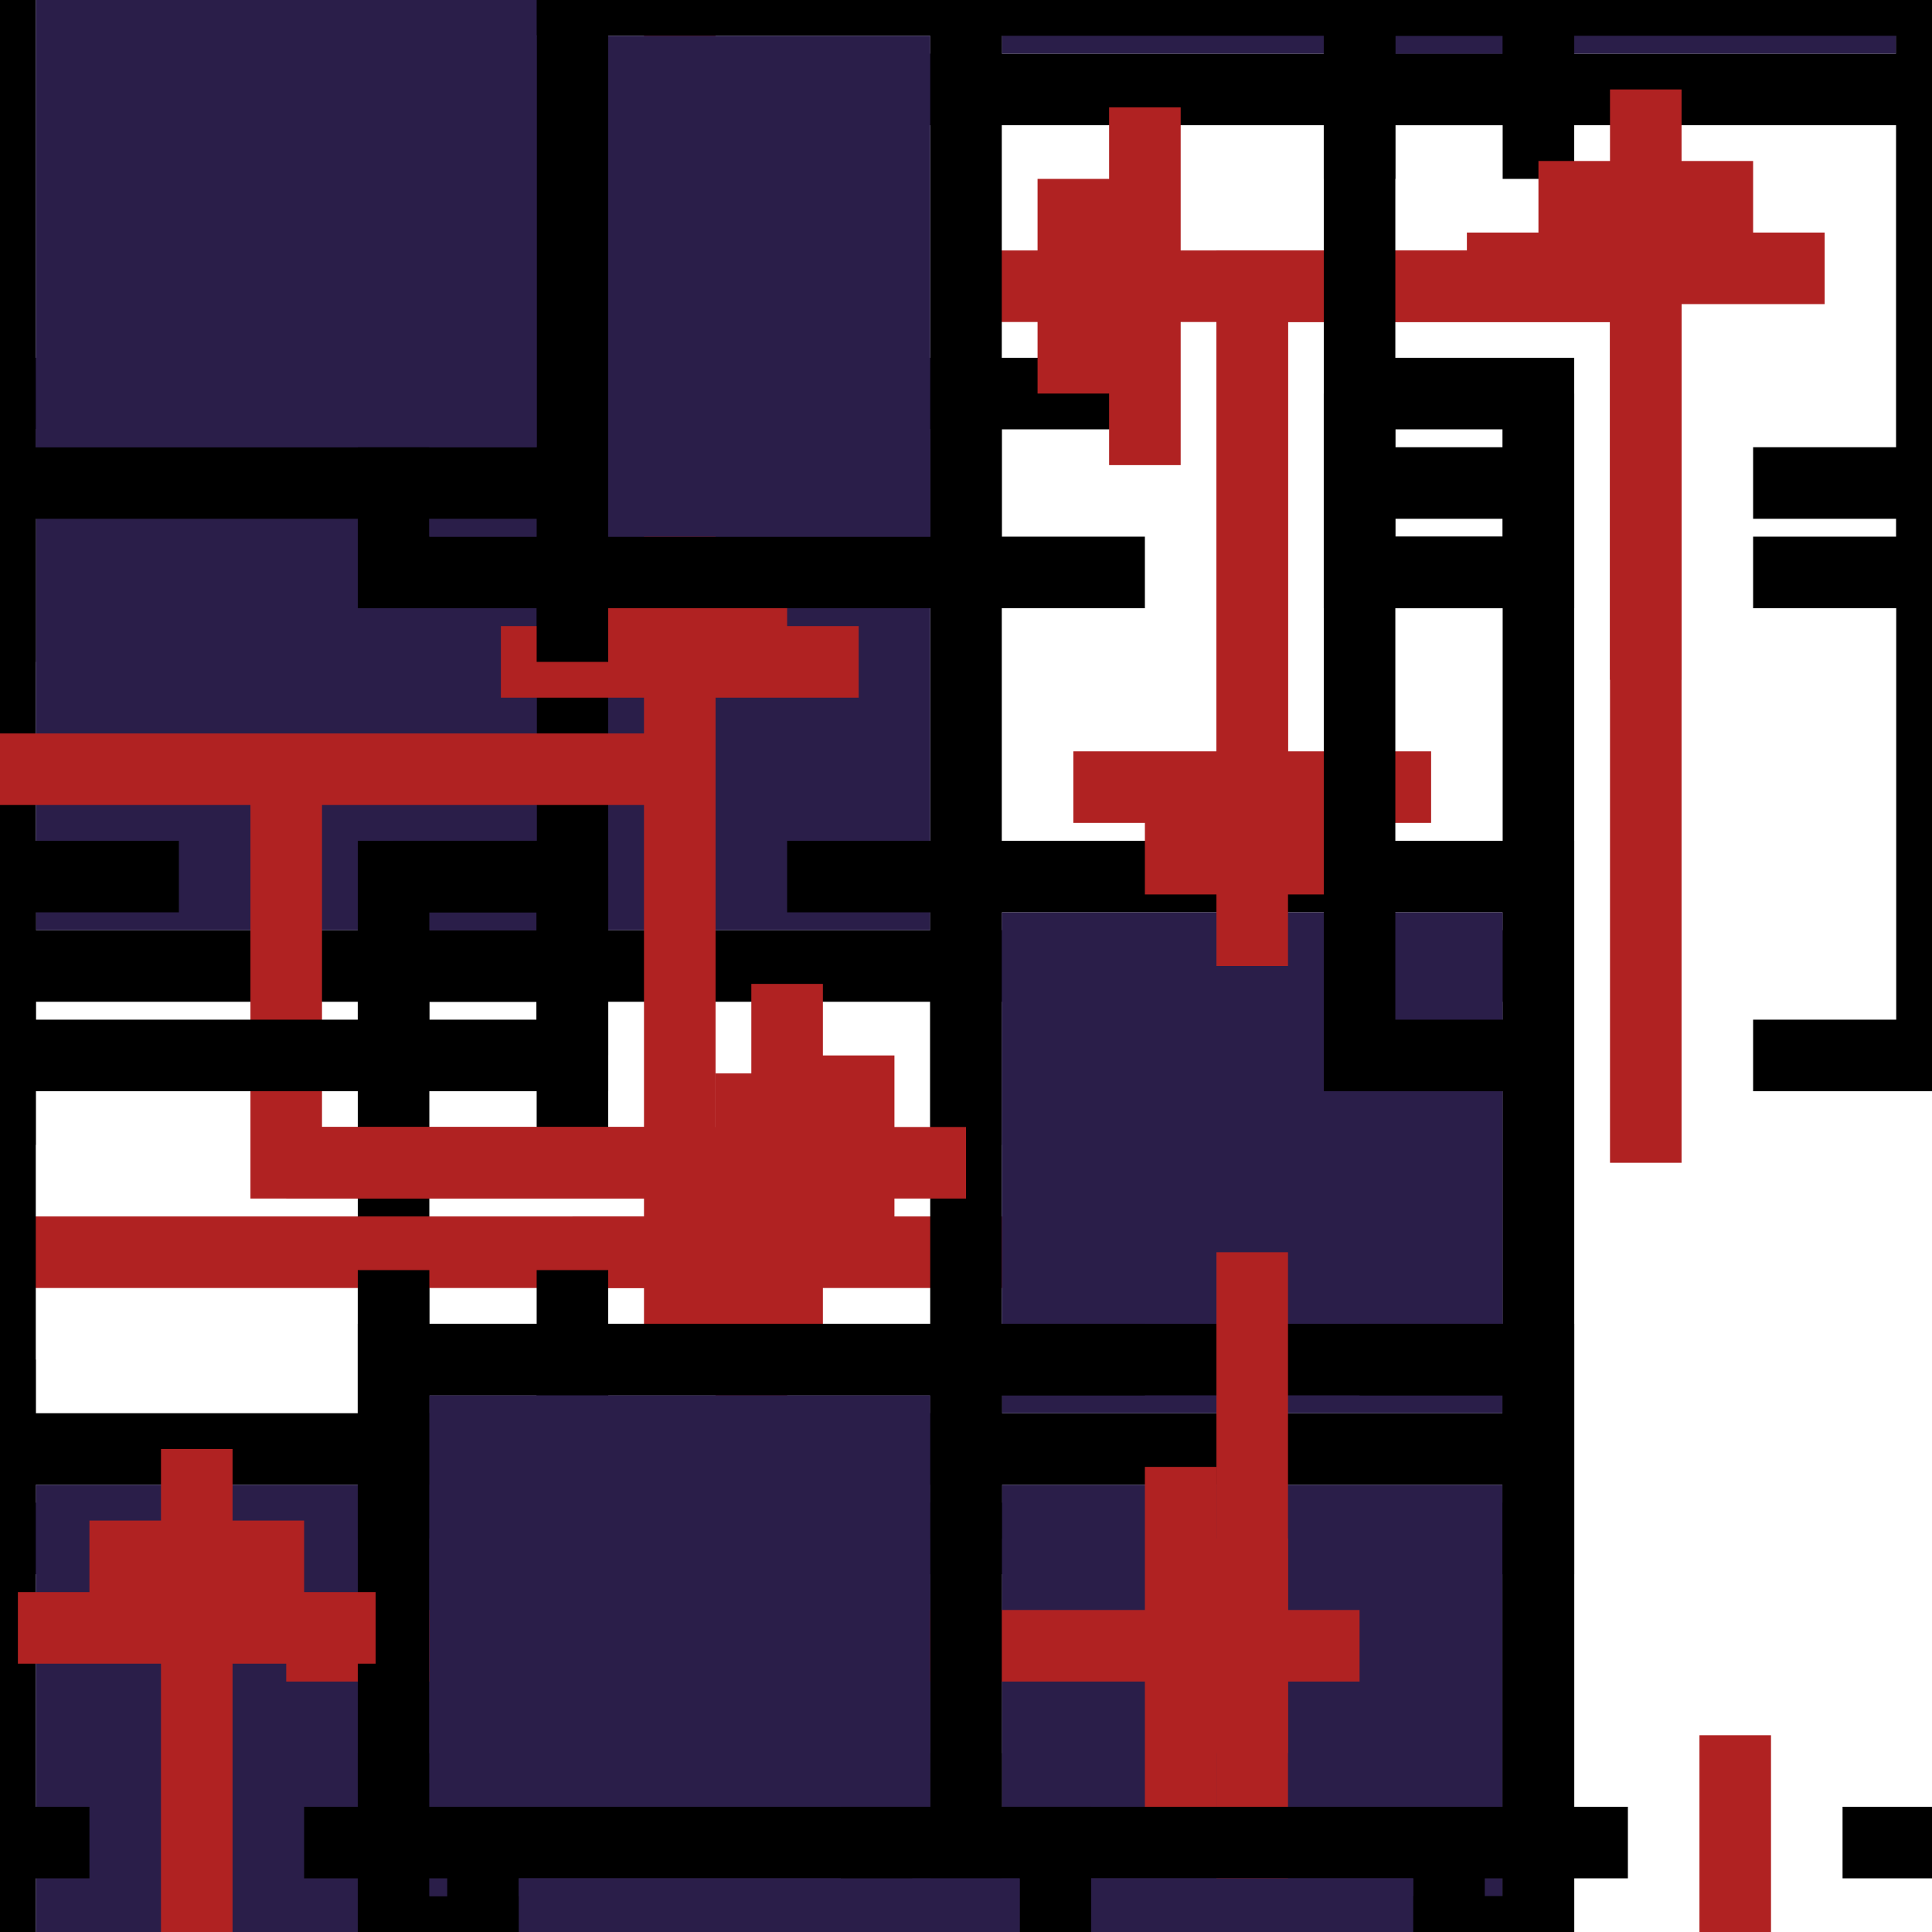
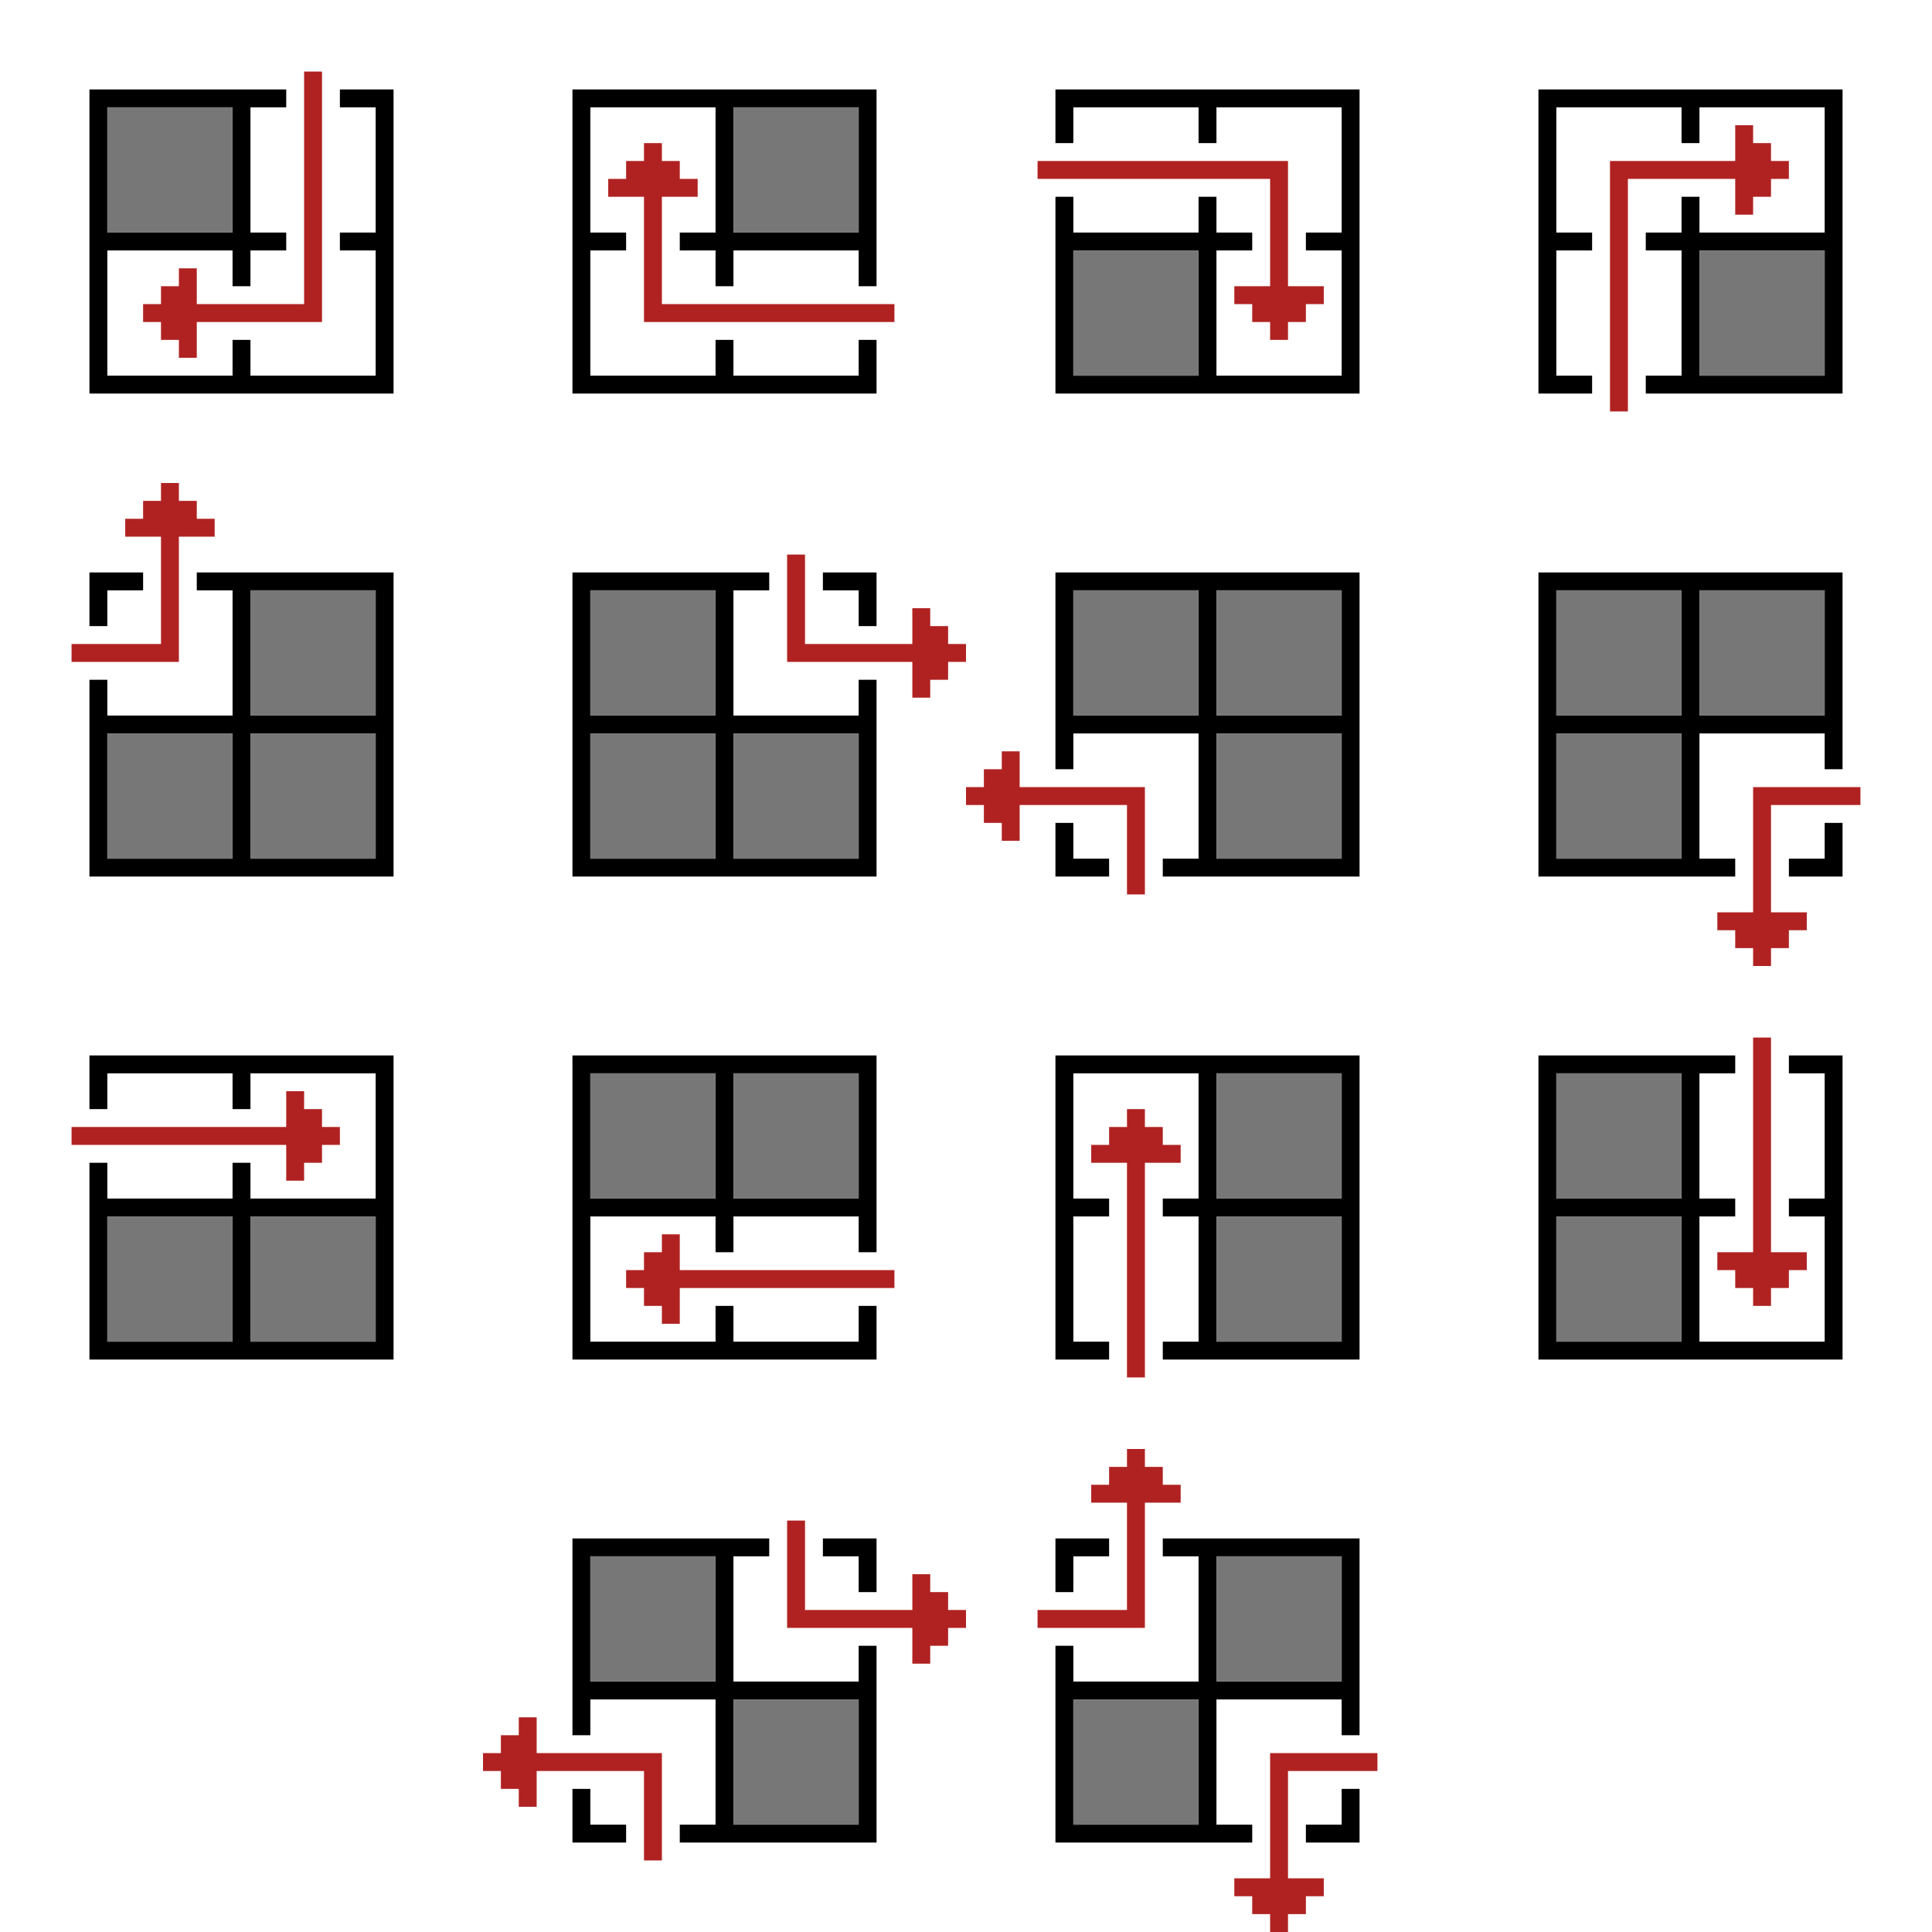
<svg xmlns="http://www.w3.org/2000/svg" xmlns:xlink="http://www.w3.org/1999/xlink" width="216" height="216" version="1.1">
  <defs>
-     <symbol id="one" viewBox="0 0 27 27" width="54" height="54">
+     <symbol id="one" viewBox="0 0 27 27">
      <path fill="#b02222" d="M17,4h1v14h-7v2h-1v-1h-1v-1h-1v-1h1v-1h1v-1h1v2h6z" />
      <path fill="#000000" d="M5,5h11v1h-2v7h2v1h-2v2h-1v-2h-7v7h7v-2h1v2h7v-7h-2v-1h2v-7h-2v-1h3v17h-17v-17M6,6v7h7v-7z" />
-       <path fill="#2a1e49" d="M6,6h7v7h-7z" />
+       <path fill="#777777" d="M6,6h7v7h-7z" />
    </symbol>
-     <symbol id="wall" viewBox="0 0 27 27" width="54" height="54">
+     <symbol id="wall" viewBox="0 0 27 27">
      <path fill="#000000" d="M5,5h17v17h-17v-11h1v2h7v-2h1v2h7v-7h-7v2h-1v-2h-7v2h-1v-3M6,14v7h7v-7h-7M14,14v7h7v-7z" />
      <path fill="#b02222" d="M16,7h1v1h1v1h1v1h-1v1h-1v1h-1v-2h-12v-1h12z" />
-       <path fill="#2a1e49" d="M6,14h7v7h-7v-7M14,14h7v7h-7z" />
+       <path fill="#777777" d="M6,14h7v7h-7v-7M14,14h7v7h-7z" />
    </symbol>
-     <symbol id="three" viewBox="0 0 27 27" width="54" height="54">
+     <symbol id="three" viewBox="0 0 27 27">
      <path fill="#b02222" d="M9,0h1v1h1v1h1v1h-2v7h-6v-1h5v-6h-2v-1h1v-1h1z" />
      <path fill="#000000" d="M5,5h3v1h-2v2h-1v-3M11,5h11v17h-17v-11h1v2h7v-7h-2v-1M14,6v7h7v-7h-7M6,14v7h7v-7h-7M14,14v7h7v-7z" />
-       <path fill="#2a1e49" d="M14,6h7v7h-7v-7M6,14h7v7h-7v-7M14,14h7v7h-7z" />
+       <path fill="#777777" d="M14,6h7v7h-7v-7M6,14h7v7h-7v-7M14,14h7v7h-7z" />
    </symbol>
-     <symbol id="turn" viewBox="0 0 27 27" width="54" height="54">
+     <symbol id="turn" viewBox="0 0 27 27">
      <path fill="#b02222" d="M17,4h1v5h6v-2h1v1h1v1h1v1h-1v1h-1v1h-1v-2h-7v-6M2,15h1v2h7v6h-1v-5h-6v2h-1v-1h-1v-1h-1v-1h1v-1h1z" />
      <path fill="#000000" d="M5,5h11v1h-2v7h7v-2h1v11h-11v-1h2v-7h-7v2h-1v-11M19,5h3v3h-1v-2h-2v-1M6,6v7h7v-7h-7M14,14v7h7v-7h-7M5,19h1v2h2v1h-3z" />
-       <path fill="#2a1e49" d="M6,6h7v7h-7v-7M14,14h7v7h-7z" />
+       <path fill="#777777" d="M6,6h7v7h-7v-7M14,14h7v7h-7z" />
    </symbol>
  </defs>
-   <use xlink:href="#one" />
-   <use xlink:href="#one" transform="translate(108) rotate(90)" />
-   <use xlink:href="#one" transform="translate(108, 54) rotate(-90)" />
-   <use xlink:href="#one" transform="translate(216, 54) rotate(180)" />
-   <use xlink:href="#three" transform="translate(0, 54)" />
-   <use xlink:href="#three" transform="translate(108, 54) rotate(90)" />
-   <use xlink:href="#three" transform="translate(108, 108) rotate(-90)" />
-   <use xlink:href="#three" transform="translate(216, 108) rotate(180)" />
-   <use xlink:href="#wall" transform="translate(0, 108)" />
-   <use xlink:href="#wall" transform="translate(108, 162) rotate(180)" />
-   <use xlink:href="#wall" transform="translate(108, 162) rotate(-90)" />
-   <use xlink:href="#wall" transform="translate(216, 108) rotate(90)" />
-   <use xlink:href="#turn" transform="translate(54, 162)" />
-   <use xlink:href="#turn" transform="translate(162, 162) rotate(90)" />
+   <use width="54" height="54" xlink:href="#one" />
+   <use width="54" height="54" xlink:href="#one" transform="translate(54) rotate(90, 27, 27)" />
+   <use width="54" height="54" xlink:href="#one" transform="translate(108) rotate(-90, 27, 27)" />
+   <use width="54" height="54" xlink:href="#one" transform="translate(162) rotate(180, 27, 27)" />
+   <use width="54" height="54" xlink:href="#three" transform="translate(0, 54)" />
+   <use width="54" height="54" xlink:href="#three" transform="translate(54, 54) rotate(90, 27, 27)" />
+   <use width="54" height="54" xlink:href="#three" transform="translate(108, 54) rotate(-90, 27, 27)" />
+   <use width="54" height="54" xlink:href="#three" transform="translate(162, 54) rotate(180, 27, 27)" />
+   <use width="54" height="54" xlink:href="#wall" transform="translate(0, 108)" />
+   <use width="54" height="54" xlink:href="#wall" transform="translate(54, 108) rotate(180, 27, 27)" />
+   <use width="54" height="54" xlink:href="#wall" transform="translate(108, 108) rotate(-90, 27, 27)" />
+   <use width="54" height="54" xlink:href="#wall" transform="translate(162, 108) rotate(90, 27, 27)" />
+   <use width="54" height="54" xlink:href="#turn" transform="translate(54, 162)" />
+   <use width="54" height="54" xlink:href="#turn" transform="translate(108, 162) rotate(90, 27, 27)" />
</svg>
